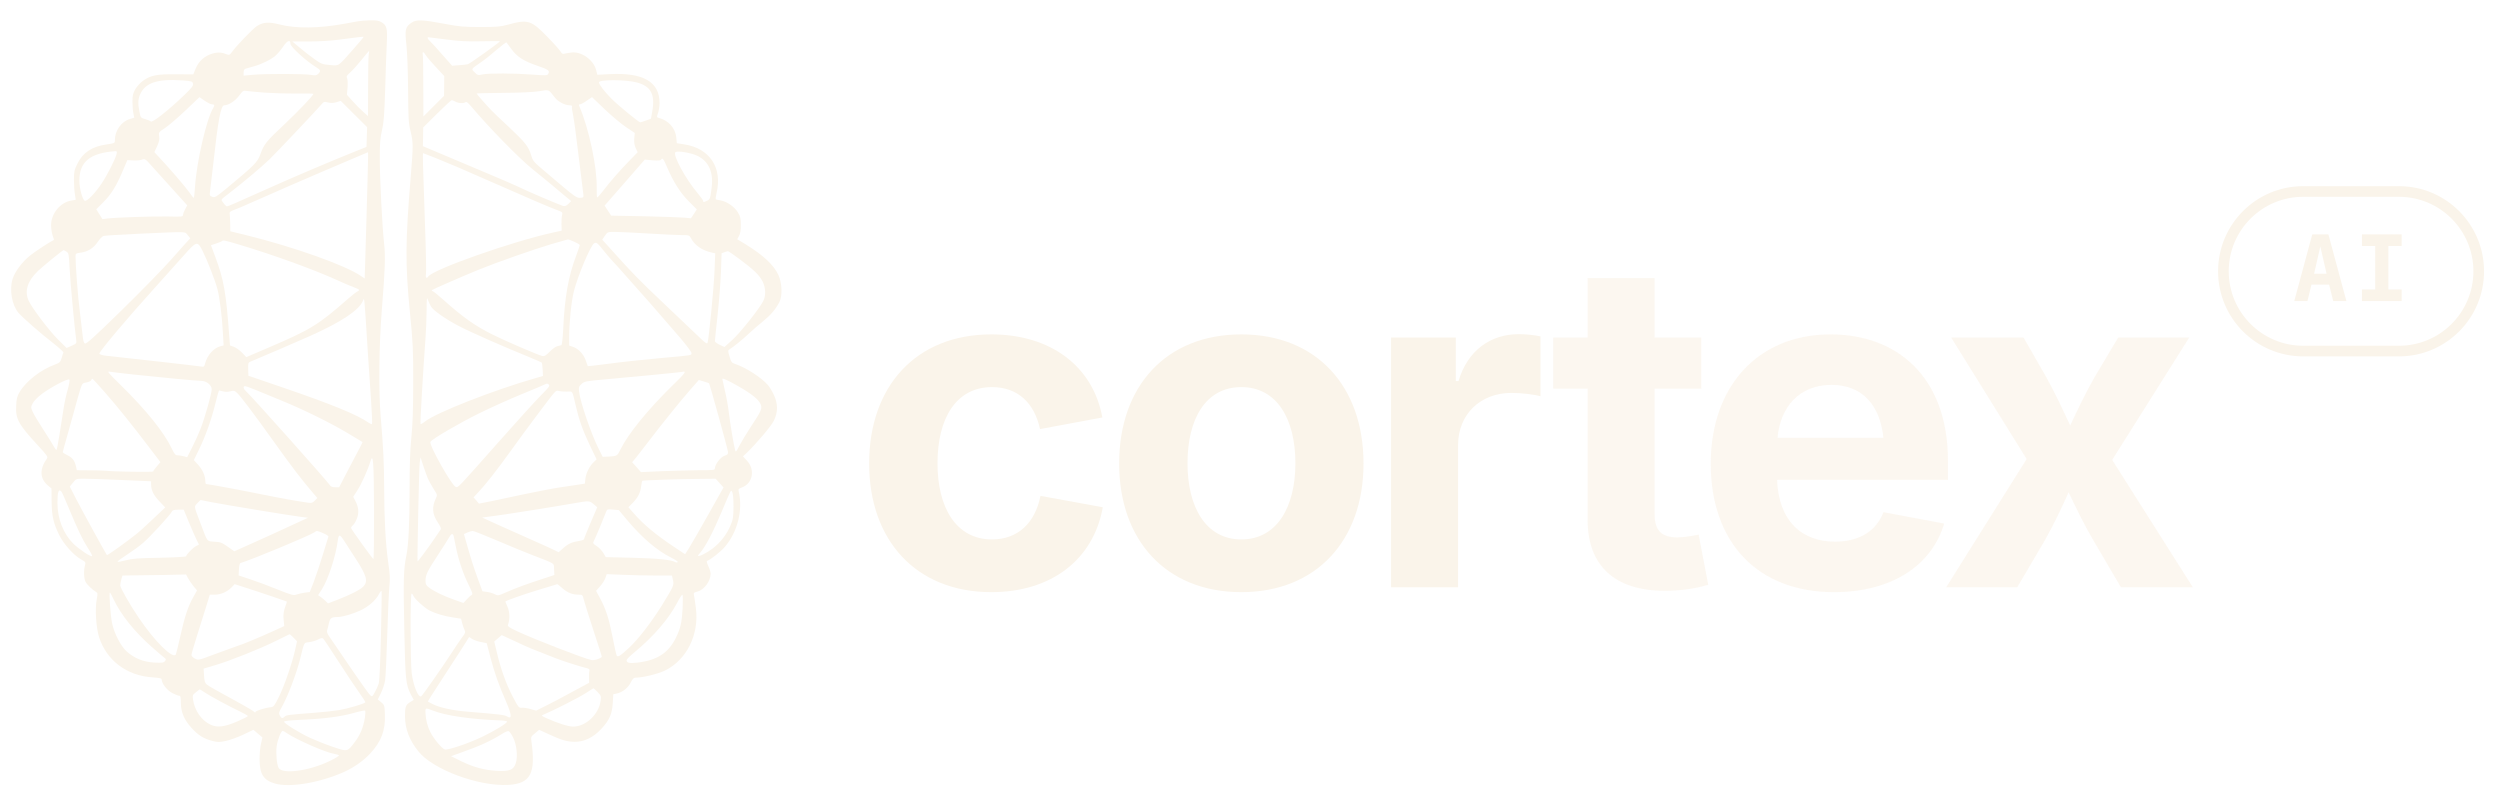
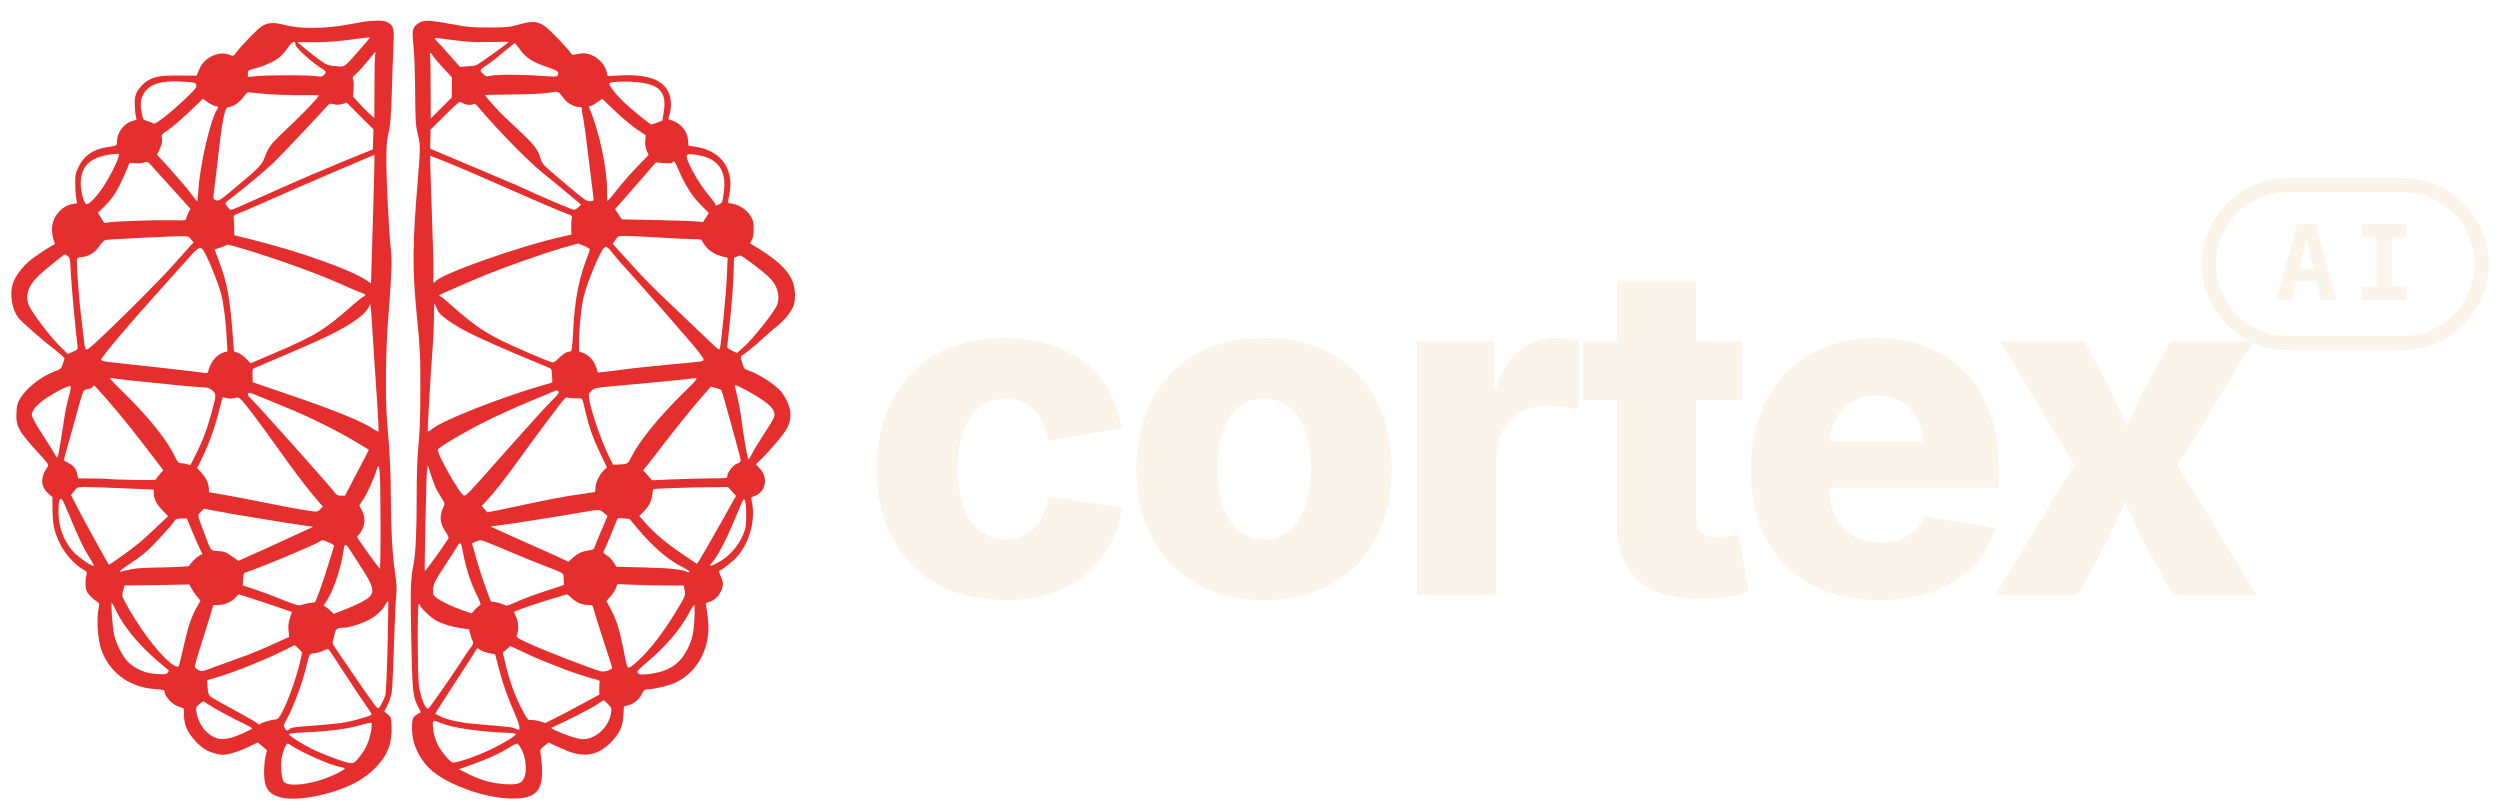
- <svg xmlns="http://www.w3.org/2000/svg" viewBox="0 0 2350 750">
-   <g transform="translate(0,750) scale(0.1,-0.1)" fill="#FAF4EA" stroke="none">
+ <svg xmlns="http://www.w3.org/2000/svg" viewBox="0 0 2310 750">
+   <g transform="translate(0,750) scale(0.1,-0.1)" fill="#E52E2E" stroke="none">
    <path d="M3365 7300 c-22 -4 -79 -14 -126 -23 -239 -44 -457 -47 -611 -7 -100 26 -152 22 -210 -13 -37 -22 -194 -185 -237 -245 -16 -24 -28 -31 -40 -26 -56 23 -91 26 -145 10 -73 -21 -128 -71 -157 -141 l-22 -54 -161 1 c-183 2 -242 -10 -314 -63 -23 -17 -55 -52 -70 -77 -22 -39 -27 -59 -27 -117 0 -38 4 -88 9 -111 l8 -40 -42 -13 c-79 -23 -140 -109 -140 -196 0 -31 0 -31 -80 -43 -135 -19 -221 -76 -272 -180 -29 -59 -33 -76 -33 -152 0 -47 4 -108 9 -136 l8 -52 -41 -7 c-106 -18 -191 -123 -191 -234 1 -31 7 -74 15 -96 8 -21 13 -40 12 -40 -39 -19 -170 -104 -223 -146 -76 -61 -145 -153 -166 -222 -31 -103 -6 -243 55 -317 36 -43 220 -204 330 -288 53 -42 95 -80 93 -86 -3 -6 -11 -30 -17 -53 -12 -38 -18 -43 -68 -62 -129 -47 -269 -157 -327 -257 -23 -38 -29 -62 -32 -129 -7 -123 22 -175 208 -376 79 -85 92 -104 82 -118 -72 -101 -69 -190 10 -256 l32 -27 1 -121 c2 -139 17 -205 71 -315 42 -86 135 -190 204 -229 45 -25 47 -28 39 -57 -14 -47 -11 -124 5 -155 14 -27 64 -75 100 -96 15 -9 15 -17 5 -70 -17 -92 -6 -265 23 -356 71 -218 260 -361 501 -376 68 -5 87 -9 87 -21 0 -37 52 -103 100 -127 27 -14 56 -25 65 -25 12 0 15 -14 15 -67 1 -88 31 -159 100 -235 61 -68 113 -101 194 -122 52 -14 67 -14 128 -1 38 8 112 34 164 59 l96 46 42 -36 43 -36 -13 -56 c-8 -32 -14 -97 -14 -147 0 -141 36 -198 143 -230 138 -41 420 6 647 107 95 42 186 106 249 174 104 111 145 218 139 366 -3 87 -4 91 -35 117 l-32 26 30 60 c16 33 34 87 39 119 5 32 14 224 20 425 6 201 15 407 20 456 8 73 6 116 -11 230 -25 177 -37 405 -38 706 -1 227 -7 360 -33 669 -20 237 -15 673 11 995 31 386 35 505 22 621 -18 157 -41 612 -41 806 0 144 4 194 21 265 17 72 22 143 30 393 5 168 11 359 15 425 7 137 0 166 -48 195 -26 16 -49 20 -108 19 -41 -1 -93 -5 -115 -9z m-48 -267 c-143 -162 -128 -152 -217 -144 -69 6 -81 10 -141 53 -36 25 -98 73 -138 107 l-73 61 156 0 c85 0 208 7 273 16 179 24 238 30 241 28 2 -2 -43 -56 -101 -121z m-587 56 c0 -29 149 -164 242 -221 43 -26 46 -37 18 -63 -16 -15 -27 -16 -67 -9 -60 11 -428 12 -545 1 l-88 -8 0 30 c0 20 6 31 18 35 9 3 44 12 77 22 73 20 161 63 204 100 18 15 50 53 72 85 39 59 69 70 69 28z m736 -100 c-3 -17 -6 -155 -6 -306 l-1 -274 -44 39 c-25 22 -70 67 -100 101 l-54 60 6 69 c3 41 1 77 -5 88 -8 15 -3 24 32 55 23 21 71 74 106 118 35 45 66 81 68 81 3 0 2 -14 -2 -31z m-1748 -245 c84 -6 91 -9 96 -30 5 -19 -9 -37 -81 -107 -157 -151 -306 -267 -317 -248 -3 4 -25 14 -50 21 -43 12 -44 13 -55 68 -15 75 -14 116 4 160 48 114 162 153 403 136z m772 -115 c74 -5 206 -9 293 -8 87 1 160 0 162 -3 8 -8 -137 -160 -278 -293 -160 -149 -187 -183 -218 -271 -27 -78 -54 -105 -316 -322 -103 -85 -113 -91 -138 -82 -24 9 -26 14 -21 48 3 20 17 139 31 264 45 413 71 548 103 548 41 1 102 40 139 90 36 48 40 51 73 45 19 -3 96 -10 170 -16z m-501 -109 c27 0 31 -10 16 -34 -62 -97 -157 -507 -172 -743 -3 -57 -9 -103 -12 -103 -3 0 -24 26 -46 58 -33 47 -198 239 -298 344 l-26 28 26 56 c19 42 24 65 19 93 -6 37 -5 38 57 79 34 23 120 97 192 165 l130 124 49 -34 c26 -18 56 -33 65 -33z m1173 19 l41 13 124 -124 124 -123 -3 -93 -3 -93 -95 -38 c-259 -104 -595 -247 -862 -367 -278 -125 -345 -154 -355 -154 -5 0 -20 14 -32 31 -27 36 -33 26 55 94 126 97 302 245 375 315 53 50 458 479 492 520 20 24 25 26 60 17 27 -7 51 -6 79 2z m-2066 -486 c-12 -50 -86 -196 -141 -278 -62 -93 -137 -170 -158 -162 -21 8 -51 115 -51 187 -1 179 100 262 338 279 15 1 17 -4 12 -26z m2360 -205 c-3 -123 -8 -302 -11 -398 -3 -96 -8 -263 -11 -371 l-6 -197 -37 25 c-146 100 -630 272 -1071 381 l-155 38 -1 75 c-1 41 -4 82 -5 92 -3 14 8 22 46 36 28 10 91 36 140 59 50 22 144 63 210 92 66 29 143 63 170 75 28 13 156 68 285 123 129 55 282 120 340 145 58 25 107 45 109 46 2 1 1 -99 -3 -221z m-2031 93 c28 -31 114 -127 193 -214 l142 -157 -20 -37 c-11 -21 -20 -45 -20 -55 0 -15 -14 -16 -137 -13 -142 3 -493 -9 -574 -19 l-46 -6 -29 46 -29 47 66 66 c75 75 122 151 183 295 l43 101 54 -3 c30 -2 65 1 79 6 33 12 36 10 95 -57z m339 -651 l25 -30 -22 -23 c-12 -12 -83 -92 -158 -177 -75 -85 -285 -300 -466 -477 -258 -252 -332 -319 -345 -312 -11 6 -17 31 -22 81 -4 40 -16 141 -26 223 -17 127 -40 427 -40 517 0 24 4 27 48 33 68 9 122 43 160 100 18 28 43 53 55 57 12 4 164 13 337 21 469 21 424 22 454 -13z m486 -90 c320 -96 689 -230 905 -327 66 -30 141 -63 168 -72 60 -23 64 -27 35 -42 -12 -6 -52 -37 -87 -68 -280 -246 -351 -289 -741 -456 l-215 -92 -40 42 c-22 23 -57 48 -77 55 l-36 13 -7 86 c-29 409 -52 536 -133 751 l-39 105 49 16 c27 9 52 19 55 23 10 10 23 8 163 -34z m-345 -60 c44 -88 120 -283 139 -358 21 -79 44 -264 51 -408 l7 -121 -28 -7 c-63 -16 -124 -82 -145 -159 -9 -36 -12 -37 -42 -32 -35 6 -617 72 -890 101 -34 4 -61 12 -63 19 -6 15 256 327 516 614 96 107 220 245 275 307 124 140 131 142 180 44z m-1281 -5 c22 -14 24 -24 30 -153 6 -126 49 -587 62 -674 5 -36 4 -37 -42 -58 l-48 -21 -79 78 c-88 88 -247 298 -279 369 -39 90 -9 183 89 277 46 44 228 192 241 196 1 1 13 -6 26 -14z m2835 -970 c6 -99 19 -285 28 -413 9 -128 13 -235 10 -238 -3 -4 -18 3 -34 14 -103 73 -356 176 -798 327 l-330 113 -2 61 c-2 55 1 63 20 71 114 47 450 192 562 242 296 133 458 241 496 329 15 37 12 69 48 -506z m-2209 -185 c280 -30 599 -60 641 -60 49 0 99 -40 99 -79 0 -40 -62 -260 -104 -370 -20 -51 -57 -133 -82 -181 l-45 -88 -32 9 c-18 5 -43 9 -57 9 -21 0 -30 11 -55 63 -73 154 -242 363 -479 596 -123 120 -133 133 -104 127 18 -3 116 -15 218 -26z m-613 -141 c-14 -46 -32 -129 -40 -184 -9 -55 -26 -164 -38 -242 -12 -79 -25 -143 -29 -143 -3 0 -17 19 -30 43 -13 23 -57 94 -98 157 -41 63 -84 134 -94 158 -19 42 -19 44 -1 80 11 22 45 58 88 90 82 62 244 147 257 134 5 -5 -2 -45 -15 -93z m348 -26 c123 -140 259 -310 417 -518 l106 -139 -34 -40 c-19 -22 -34 -43 -34 -48 0 -7 -361 -2 -450 7 -19 2 -88 4 -152 4 l-116 1 -7 33 c-13 57 -33 84 -80 107 -25 12 -45 25 -45 30 0 4 20 77 44 161 24 85 56 199 71 254 14 55 36 130 47 167 21 65 23 67 60 73 22 4 42 13 45 21 3 8 8 14 12 13 3 0 56 -57 116 -126z m1432 16 c54 -22 159 -65 233 -96 197 -80 463 -211 619 -305 75 -45 137 -83 138 -83 2 -1 -10 -26 -26 -56 -15 -30 -65 -125 -111 -211 l-82 -158 -38 0 c-28 0 -41 6 -52 23 -29 43 -737 837 -787 881 -24 22 -28 46 -7 46 8 0 59 -18 113 -41z m-320 -8 c21 -6 46 -6 69 1 32 8 39 7 61 -14 36 -34 147 -180 353 -468 165 -231 259 -354 366 -478 l37 -43 -24 -25 c-19 -20 -30 -24 -59 -20 -111 16 -248 40 -425 76 -179 37 -518 100 -537 100 -5 0 -8 12 -8 26 0 51 -24 106 -66 153 l-42 46 49 100 c62 128 119 288 155 438 15 64 31 117 34 117 3 0 20 -4 37 -9z m1419 -1118 c1 -255 -2 -461 -6 -458 -14 9 -210 282 -210 292 0 6 8 18 19 27 10 9 26 37 36 62 21 54 16 107 -14 164 l-21 40 39 60 c39 60 99 194 122 271 27 87 33 9 35 -458z m-2373 285 l277 -12 0 -25 c0 -58 23 -106 78 -163 l55 -58 -111 -105 c-61 -58 -134 -125 -164 -148 -74 -60 -269 -200 -273 -195 -8 9 -232 416 -287 523 l-62 121 30 37 c29 37 30 37 104 37 41 0 200 -5 353 -12z m-565 -110 c6 -7 37 -78 70 -158 83 -199 127 -292 179 -373 25 -37 42 -71 39 -74 -11 -11 -121 62 -177 117 -93 92 -149 234 -149 380 0 108 11 140 38 108z m1408 -98 c121 -24 742 -126 839 -138 l70 -9 -80 -37 c-92 -44 -497 -228 -567 -258 l-46 -20 -61 43 c-54 38 -69 44 -125 47 -73 5 -63 -9 -131 172 -64 169 -62 156 -30 190 16 17 30 30 31 30 1 0 46 -9 100 -20z m-211 -188 c27 -64 59 -138 72 -164 l23 -47 -28 -15 c-30 -15 -92 -80 -92 -95 0 -5 -111 -11 -247 -14 -205 -3 -261 -8 -321 -24 -40 -11 -75 -17 -77 -13 -2 4 37 33 87 65 51 33 119 82 152 111 65 55 255 262 270 293 6 15 20 19 61 20 l52 0 48 -117z m1263 -104 c29 -12 51 -27 49 -32 -2 -6 -25 -81 -51 -166 -26 -85 -64 -200 -85 -255 l-39 -100 -48 -6 c-27 -4 -62 -12 -78 -18 -25 -10 -45 -5 -175 47 -80 33 -196 76 -257 96 l-111 37 3 57 c2 36 7 58 16 60 100 29 646 256 693 288 25 18 20 18 83 -8z m197 -72 c17 -26 64 -100 106 -164 106 -163 121 -216 75 -265 -28 -30 -126 -80 -247 -126 l-86 -33 -24 24 c-13 12 -34 30 -46 38 l-23 15 35 54 c60 94 131 311 150 459 8 63 19 63 60 -2z m-1469 -348 c9 -18 32 -52 51 -76 l35 -42 -35 -63 c-50 -89 -80 -179 -122 -367 -20 -91 -39 -168 -42 -172 -27 -47 -201 125 -350 347 -82 120 -173 281 -173 302 0 10 5 35 10 55 l11 38 212 3 c117 1 251 3 299 5 l87 2 17 -32z m650 -127 c115 -38 225 -76 244 -83 19 -7 36 -13 37 -13 1 0 -7 -25 -18 -55 -14 -42 -17 -70 -13 -115 l6 -60 -114 -52 c-62 -28 -137 -61 -165 -72 -29 -11 -60 -24 -70 -29 -10 -5 -58 -23 -108 -40 -49 -17 -148 -53 -220 -80 -127 -48 -131 -49 -162 -33 -19 9 -33 24 -33 35 0 10 25 95 55 190 30 94 68 217 86 274 l31 102 46 0 c56 0 116 26 157 67 17 17 30 31 31 32 0 0 94 -30 210 -68z m1165 -417 c-6 -246 -14 -425 -21 -449 -7 -22 -23 -59 -37 -83 -24 -42 -25 -43 -44 -26 -10 9 -75 99 -143 198 -127 186 -201 295 -243 356 -16 22 -22 42 -18 55 4 11 11 41 17 67 11 49 23 58 82 58 45 0 143 29 214 62 78 37 145 96 174 153 12 22 23 35 25 29 2 -7 -1 -196 -6 -420z m-2513 342 c68 -144 196 -304 358 -447 59 -52 114 -99 123 -105 13 -10 13 -14 1 -29 -12 -15 -27 -17 -102 -13 -102 6 -185 40 -258 105 -54 49 -115 166 -136 262 -15 69 -31 291 -21 291 3 0 19 -29 35 -64z m1691 -360 l33 -34 -17 -78 c-28 -126 -102 -341 -153 -444 -43 -86 -50 -95 -77 -98 -50 -4 -145 -34 -145 -46 0 -8 -3 -7 -8 0 -4 7 -59 40 -122 75 -242 132 -308 169 -328 186 -16 14 -21 33 -24 83 l-4 65 111 33 c142 42 431 158 576 231 63 32 116 58 120 59 3 1 20 -13 38 -32z m423 -225 c73 -113 160 -244 194 -291 34 -47 60 -88 58 -92 -8 -13 -160 -58 -247 -73 -48 -8 -152 -19 -230 -25 -240 -18 -267 -21 -281 -36 -20 -20 -31 -18 -46 10 -11 22 -9 30 18 78 57 101 136 308 173 453 42 168 33 152 87 159 26 3 63 15 82 25 24 13 39 16 47 9 7 -6 72 -103 145 -217z m-1259 -289 c48 -33 229 -131 335 -181 40 -19 72 -38 72 -42 0 -4 -43 -26 -96 -49 -123 -54 -193 -62 -257 -31 -84 40 -147 132 -162 232 -6 44 -5 47 27 72 18 15 34 27 36 27 2 0 22 -13 45 -28z m1507 -240 c-15 -88 -43 -158 -91 -222 -74 -99 -70 -98 -211 -50 -66 22 -162 61 -213 84 -105 49 -244 136 -245 152 0 7 55 13 160 18 214 9 374 30 495 64 55 16 103 26 107 22 4 -3 3 -34 -2 -68z m-735 -143 c92 -62 366 -183 446 -195 22 -4 42 -10 45 -15 2 -4 -37 -29 -88 -53 -191 -93 -445 -127 -479 -64 -18 34 -27 137 -18 206 9 60 41 142 57 142 4 0 21 -9 37 -21z" />
    <path d="M3870 7288 c-60 -41 -66 -64 -50 -208 8 -72 15 -252 16 -425 2 -266 4 -310 23 -388 26 -108 26 -132 2 -426 -51 -614 -52 -820 -9 -1264 30 -303 33 -362 32 -677 0 -250 -5 -390 -17 -509 -12 -119 -17 -257 -17 -495 0 -318 -10 -520 -30 -617 -27 -131 -29 -226 -20 -679 10 -495 14 -535 63 -630 l26 -49 -34 -21 c-42 -26 -49 -46 -48 -136 1 -116 41 -221 125 -326 135 -171 567 -332 847 -316 209 12 259 108 216 413 -6 37 -3 42 34 72 l39 33 84 -39 c123 -57 175 -73 249 -74 90 -1 176 40 252 122 76 83 100 137 107 241 l5 84 33 7 c52 11 105 52 130 102 18 36 29 47 46 47 67 0 207 34 275 66 206 100 325 340 292 589 -6 50 -14 102 -17 117 -6 24 -3 28 34 38 62 16 122 99 122 167 0 14 -10 47 -22 72 -12 25 -17 46 -12 48 33 11 129 87 168 133 119 139 171 346 130 520 -5 22 -1 27 30 38 102 37 127 168 47 252 l-37 40 34 32 c91 87 231 252 256 303 40 82 40 160 -1 246 -17 35 -42 76 -55 90 -63 72 -209 165 -308 198 -31 10 -37 17 -52 68 -16 53 -16 59 -2 68 40 25 125 94 184 150 36 34 97 86 135 117 69 56 114 108 151 178 30 57 26 179 -9 255 -43 94 -142 186 -309 289 l-78 47 17 32 c12 22 18 55 17 103 0 58 -4 78 -27 116 -31 53 -102 103 -162 114 -22 3 -43 8 -46 10 -4 2 0 30 7 61 56 237 -65 419 -304 456 l-70 11 -5 55 c-9 87 -74 160 -165 183 -19 5 -20 8 -7 44 8 22 14 63 15 93 1 202 -153 291 -472 274 l-113 -6 -12 47 c-26 95 -139 175 -233 162 -25 -3 -54 -8 -65 -11 -15 -5 -24 1 -37 22 -9 15 -63 76 -121 135 -154 159 -184 168 -373 116 -68 -19 -105 -22 -259 -22 -157 0 -199 4 -330 29 -211 40 -271 43 -315 13z m324 -159 c126 -17 199 -20 334 -17 94 2 172 2 172 1 0 -9 -286 -214 -303 -217 -12 -3 -50 -7 -84 -9 l-63 -5 -94 106 c-51 59 -103 116 -115 126 -20 18 -28 36 -15 36 3 0 79 -9 168 -21z m610 -86 c54 -76 116 -116 244 -160 112 -38 124 -48 103 -81 -7 -12 -33 -12 -148 -3 -171 13 -413 14 -470 1 -39 -9 -44 -8 -71 20 -34 33 -36 29 58 94 30 20 96 72 145 115 50 43 93 76 96 72 3 -3 22 -29 43 -58z m-801 -63 c10 -16 53 -67 96 -112 l77 -83 -1 -93 -1 -93 -97 -97 -97 -97 -1 280 c0 154 -2 290 -5 303 -6 31 8 28 29 -8z m1982 -255 c134 -35 175 -112 146 -274 l-12 -67 -47 -17 c-26 -10 -50 -17 -54 -17 -13 0 -209 161 -268 220 -66 66 -120 136 -120 156 0 27 252 27 355 -1z m-771 -140 c31 -41 95 -74 140 -75 19 0 27 -4 23 -13 -3 -8 1 -40 9 -73 7 -32 30 -194 49 -359 20 -165 40 -325 44 -355 5 -30 7 -58 4 -62 -2 -5 -19 -8 -36 -8 -26 1 -57 22 -162 111 -71 61 -163 139 -203 172 -64 55 -75 69 -89 117 -23 80 -56 122 -204 261 -74 68 -149 140 -167 159 -46 47 -142 156 -142 161 0 2 114 5 253 6 155 1 285 7 337 16 95 15 84 19 144 -58z m671 -280 l82 -55 -5 -50 c-3 -36 1 -63 13 -91 l19 -40 -75 -77 c-91 -93 -189 -205 -253 -290 -27 -35 -51 -61 -53 -58 -3 3 -5 45 -4 93 4 192 -74 559 -164 766 -5 12 -3 17 8 17 8 0 37 15 63 34 l49 33 119 -114 c65 -62 156 -138 201 -168z m-1605 240 c29 -17 82 -19 96 -5 7 7 23 -5 51 -38 173 -205 449 -487 581 -594 70 -56 159 -129 199 -163 39 -33 92 -77 117 -98 l45 -37 -26 -26 c-19 -19 -32 -24 -50 -20 -30 8 -354 146 -420 180 -28 14 -176 78 -329 142 -154 65 -344 145 -424 179 l-145 61 2 88 1 88 129 128 c70 70 133 127 138 128 6 1 21 -5 35 -13z m2225 -491 c143 -41 207 -153 184 -322 -13 -102 -15 -107 -45 -120 -31 -15 -34 -15 -34 -1 0 6 -22 37 -48 68 -117 136 -244 371 -212 391 17 11 86 3 155 -16z m-2401 -43 c171 -70 232 -96 481 -206 376 -166 598 -261 653 -280 51 -19 52 -20 45 -50 -4 -16 -6 -55 -5 -86 l2 -57 -77 -17 c-387 -84 -1137 -349 -1178 -415 -14 -23 -27 -9 -21 23 4 17 0 226 -9 462 -21 605 -23 675 -17 675 2 0 59 -22 126 -49z m2167 -84 c59 -138 127 -245 207 -323 l72 -72 -27 -42 -28 -42 -60 6 c-33 3 -202 9 -375 13 l-315 6 -31 47 -31 47 189 216 189 217 73 -7 c50 -4 75 -2 80 6 13 21 22 11 57 -72z m-176 -622 c132 -8 273 -15 312 -15 69 0 73 -1 87 -27 36 -70 107 -118 200 -138 l29 -6 -6 -157 c-6 -158 -54 -652 -66 -684 -5 -14 -22 -2 -91 65 -47 45 -193 184 -325 309 -228 216 -286 275 -487 499 l-87 96 25 37 c25 36 25 36 97 36 40 0 180 -7 312 -15z m-698 -77 c29 -13 53 -27 53 -32 0 -4 -16 -52 -36 -105 -72 -192 -106 -384 -120 -686 -5 -92 -11 -148 -18 -150 -6 -2 -23 -6 -37 -9 -15 -3 -47 -27 -72 -52 -38 -38 -50 -45 -71 -40 -44 11 -355 145 -468 202 -168 84 -273 159 -465 330 -44 39 -86 74 -94 76 -8 3 -12 8 -9 11 6 7 293 132 440 192 169 69 523 193 685 241 83 24 152 43 155 44 3 0 29 -10 57 -22z m277 -84 c33 -40 74 -89 91 -106 18 -18 54 -58 81 -89 27 -30 101 -114 164 -185 64 -71 154 -174 201 -229 48 -55 132 -153 188 -217 55 -65 101 -126 101 -137 0 -22 12 -20 -280 -46 -186 -17 -389 -39 -505 -55 -38 -5 -97 -12 -130 -16 l-60 -6 -19 54 c-21 60 -69 111 -121 128 l-35 12 0 77 c0 138 21 342 45 435 36 143 156 427 189 448 21 14 31 7 90 -68z m1278 -80 c134 -100 184 -148 216 -209 30 -59 33 -135 6 -186 -36 -71 -220 -302 -291 -365 l-73 -66 -45 21 c-25 12 -45 27 -45 34 0 7 11 116 25 242 14 127 28 310 32 407 l6 177 26 10 c14 5 29 10 33 10 4 1 54 -33 110 -75z m-2899 -448 c25 -38 138 -117 255 -178 101 -54 425 -197 667 -295 61 -25 113 -48 117 -51 3 -4 8 -34 9 -67 l3 -59 -65 -19 c-397 -113 -939 -326 -1042 -408 -21 -17 -41 -28 -44 -25 -5 5 24 499 47 811 5 61 9 173 10 250 1 129 2 137 14 103 8 -21 21 -49 29 -62z m2265 -743 c-229 -224 -413 -451 -484 -595 -31 -64 -34 -66 -114 -70 l-55 -2 -37 74 c-73 146 -173 439 -185 540 -4 40 -2 48 24 71 26 24 39 27 223 43 263 23 701 66 720 70 49 12 36 -7 -92 -131z m623 -4 c126 -72 190 -124 209 -169 17 -40 6 -64 -91 -210 -42 -64 -91 -145 -109 -180 -31 -60 -34 -63 -40 -40 -12 40 -48 256 -60 360 -6 52 -22 141 -36 198 -13 57 -24 106 -24 109 0 12 45 -8 151 -68z m-276 28 c7 -8 177 -622 178 -644 2 -22 -4 -28 -32 -37 -36 -10 -91 -82 -91 -118 0 -17 -12 -18 -152 -18 -84 -1 -241 -5 -348 -9 l-195 -9 -41 47 -42 46 38 45 c20 25 74 95 120 155 121 159 296 376 389 482 l80 91 47 -14 c26 -8 48 -15 49 -17z m-1576 -109 c-46 -46 -221 -238 -389 -428 -404 -456 -390 -441 -414 -438 -35 5 -257 399 -240 425 18 28 277 179 459 268 105 52 283 132 397 179 115 47 216 89 225 95 13 7 22 6 32 -4 12 -11 1 -26 -70 -97z m243 31 c53 2 46 13 78 -124 32 -140 67 -239 135 -382 l63 -131 -25 -24 c-40 -37 -73 -102 -80 -155 l-5 -49 -77 -12 c-42 -6 -123 -19 -181 -27 -57 -9 -194 -36 -305 -59 -110 -24 -252 -54 -316 -67 l-117 -23 -25 30 -26 29 38 40 c75 79 180 213 311 395 73 102 184 253 246 335 193 256 175 236 209 229 17 -4 51 -6 77 -5z m-1308 -822 c9 -20 33 -62 52 -93 36 -56 36 -57 21 -89 -39 -83 -34 -148 19 -227 22 -32 33 -57 27 -64 -4 -6 -32 -46 -61 -90 -52 -77 -155 -216 -157 -211 -4 12 14 885 20 925 l8 53 27 -83 c15 -46 35 -100 44 -121z m2740 -38 l37 -41 -147 -262 c-81 -143 -162 -285 -181 -314 l-33 -52 -108 72 c-168 112 -282 207 -372 310 l-53 60 41 41 c50 53 72 95 79 158 3 27 9 50 12 50 19 5 352 16 507 17 l181 2 37 -41z m131 -219 c-1 -102 -4 -122 -28 -179 -36 -85 -93 -159 -168 -217 -55 -42 -128 -78 -138 -69 -1 2 6 14 18 26 48 52 123 194 205 389 93 221 86 207 99 185 7 -12 12 -65 12 -135z m-1315 21 l34 -29 -62 -145 c-34 -79 -62 -149 -62 -155 0 -5 -21 -13 -47 -17 -67 -10 -104 -27 -151 -70 l-41 -36 -38 19 c-21 11 -121 56 -223 101 -102 45 -246 110 -322 144 l-136 62 126 17 c127 17 543 83 742 118 139 24 140 24 180 -9z m312 -146 c142 -169 283 -290 414 -355 42 -21 71 -41 65 -44 -6 -4 -17 -4 -23 0 -36 22 -164 35 -399 41 l-255 6 -22 38 c-13 22 -40 51 -62 65 -39 26 -39 27 -25 55 13 24 90 208 114 272 8 20 13 22 63 17 l55 -5 75 -90z m-1220 -196 c117 -50 265 -111 328 -135 231 -90 205 -73 208 -135 l3 -54 -118 -39 c-140 -45 -251 -86 -343 -127 -65 -29 -69 -30 -99 -15 -17 9 -50 19 -73 22 l-43 6 -43 117 c-40 109 -66 190 -112 354 l-19 67 32 14 c18 8 40 15 49 15 10 1 113 -40 230 -90z m-408 44 c2 -10 12 -56 21 -103 24 -120 67 -250 119 -355 39 -80 42 -91 28 -99 -10 -5 -30 -24 -46 -42 l-30 -32 -85 30 c-99 35 -192 79 -238 115 -28 20 -33 31 -33 64 0 55 15 87 116 241 49 75 97 150 106 167 19 35 34 40 42 14z m1896 -373 l156 0 10 -42 c11 -49 7 -58 -104 -238 -103 -165 -222 -319 -313 -403 -81 -75 -102 -87 -113 -68 -3 5 -20 79 -36 164 -35 180 -65 272 -118 371 l-39 72 38 43 c21 23 43 58 50 78 l12 36 150 -6 c83 -4 221 -7 307 -7z m-873 -120 c48 -42 94 -60 154 -60 34 0 36 -1 48 -52 8 -29 49 -161 92 -292 44 -132 78 -240 76 -241 -24 -21 -74 -35 -99 -29 -75 16 -528 192 -692 268 -81 38 -97 49 -91 63 19 49 17 120 -4 168 -11 26 -21 49 -21 50 0 7 172 68 298 106 75 22 148 45 162 49 14 5 27 9 28 9 2 1 24 -17 49 -39z m-1402 -69 c8 -27 105 -115 151 -139 60 -30 137 -53 222 -66 l76 -12 11 -44 c7 -25 17 -54 23 -65 9 -18 5 -29 -27 -70 -20 -28 -66 -95 -101 -150 -74 -115 -268 -392 -280 -400 -28 -17 -74 96 -90 217 -13 104 -14 748 -1 748 5 0 12 -8 16 -19z m2532 -113 c-7 -137 -20 -195 -63 -282 -71 -145 -179 -214 -366 -235 -73 -8 -98 -2 -98 24 0 7 35 42 78 77 176 146 319 312 398 463 21 41 43 75 48 75 5 0 6 -52 3 -122z m-1582 -313 c64 -31 138 -64 164 -74 200 -80 259 -103 356 -134 61 -20 128 -40 150 -45 28 -6 39 -13 36 -23 -3 -8 -5 -37 -4 -66 l1 -51 -167 -90 c-91 -50 -203 -109 -249 -131 l-82 -41 -53 15 c-28 8 -65 14 -82 12 -28 -2 -32 3 -87 108 -61 117 -112 259 -149 418 l-23 97 35 30 c18 16 34 29 35 30 1 0 54 -25 119 -55z m-315 -10 l55 -11 36 -137 c39 -147 76 -251 146 -412 55 -126 57 -171 8 -139 -21 14 -75 20 -369 44 -137 11 -264 38 -330 72 -23 11 -42 22 -44 23 -2 1 50 84 115 183 65 99 153 235 196 302 l77 122 28 -18 c15 -10 52 -23 82 -29z m1098 -471 c32 -33 34 -39 28 -80 -17 -129 -139 -244 -258 -244 -46 0 -144 31 -253 80 -48 22 -49 23 -25 33 84 34 336 162 395 201 39 25 72 46 74 46 2 0 20 -16 39 -36z m-1547 -174 c117 -47 351 -81 632 -92 32 -1 61 -6 63 -10 8 -12 -109 -84 -231 -143 -129 -62 -326 -129 -354 -120 -27 8 -106 103 -135 162 -27 52 -43 115 -46 173 -3 60 -5 59 71 30z m751 -250 c35 -68 47 -183 26 -245 -20 -62 -60 -78 -178 -71 -119 7 -219 34 -338 92 l-92 46 92 33 c172 60 285 112 385 175 26 17 54 29 63 28 8 -2 27 -28 42 -58z" />
  </g>
-   <text x="800" y="552" font-family="'Cabinet Grotesk','Geist',system-ui,-apple-system,sans-serif" font-weight="700" font-size="430" letter-spacing="-18" fill="#FAF4EA">cor<tspan fill="#FAF4EAB3">tex</tspan>
-   </text>
-   <g transform="translate(2090,180)">
-     <rect x="0" y="0" width="240" height="150" rx="75" fill="none" stroke="#FAF4EA" stroke-width="10" />
-     <text x="120" y="103" text-anchor="middle" font-family="'JetBrains Mono',ui-monospace,monospace" font-weight="600" font-size="86" letter-spacing="6" fill="#FAF4EA">AI</text>
+   <text x="795" y="550" font-family="'Cabinet Grotesk','Geist',system-ui,-apple-system,sans-serif" font-weight="800" font-size="430" letter-spacing="-16" fill="#FAF4EA">cortex</text>
+   <g transform="translate(2035,165)">
+     <rect x="6" y="6" width="252" height="146" rx="73" fill="none" stroke="#FAF4EA" stroke-width="13" />
+     <text x="132" y="112" text-anchor="middle" font-family="'JetBrains Mono','SF Mono',ui-monospace,Menlo,monospace" font-weight="700" font-size="96" letter-spacing="14" fill="#FAF4EA">AI</text>
  </g>
</svg>
